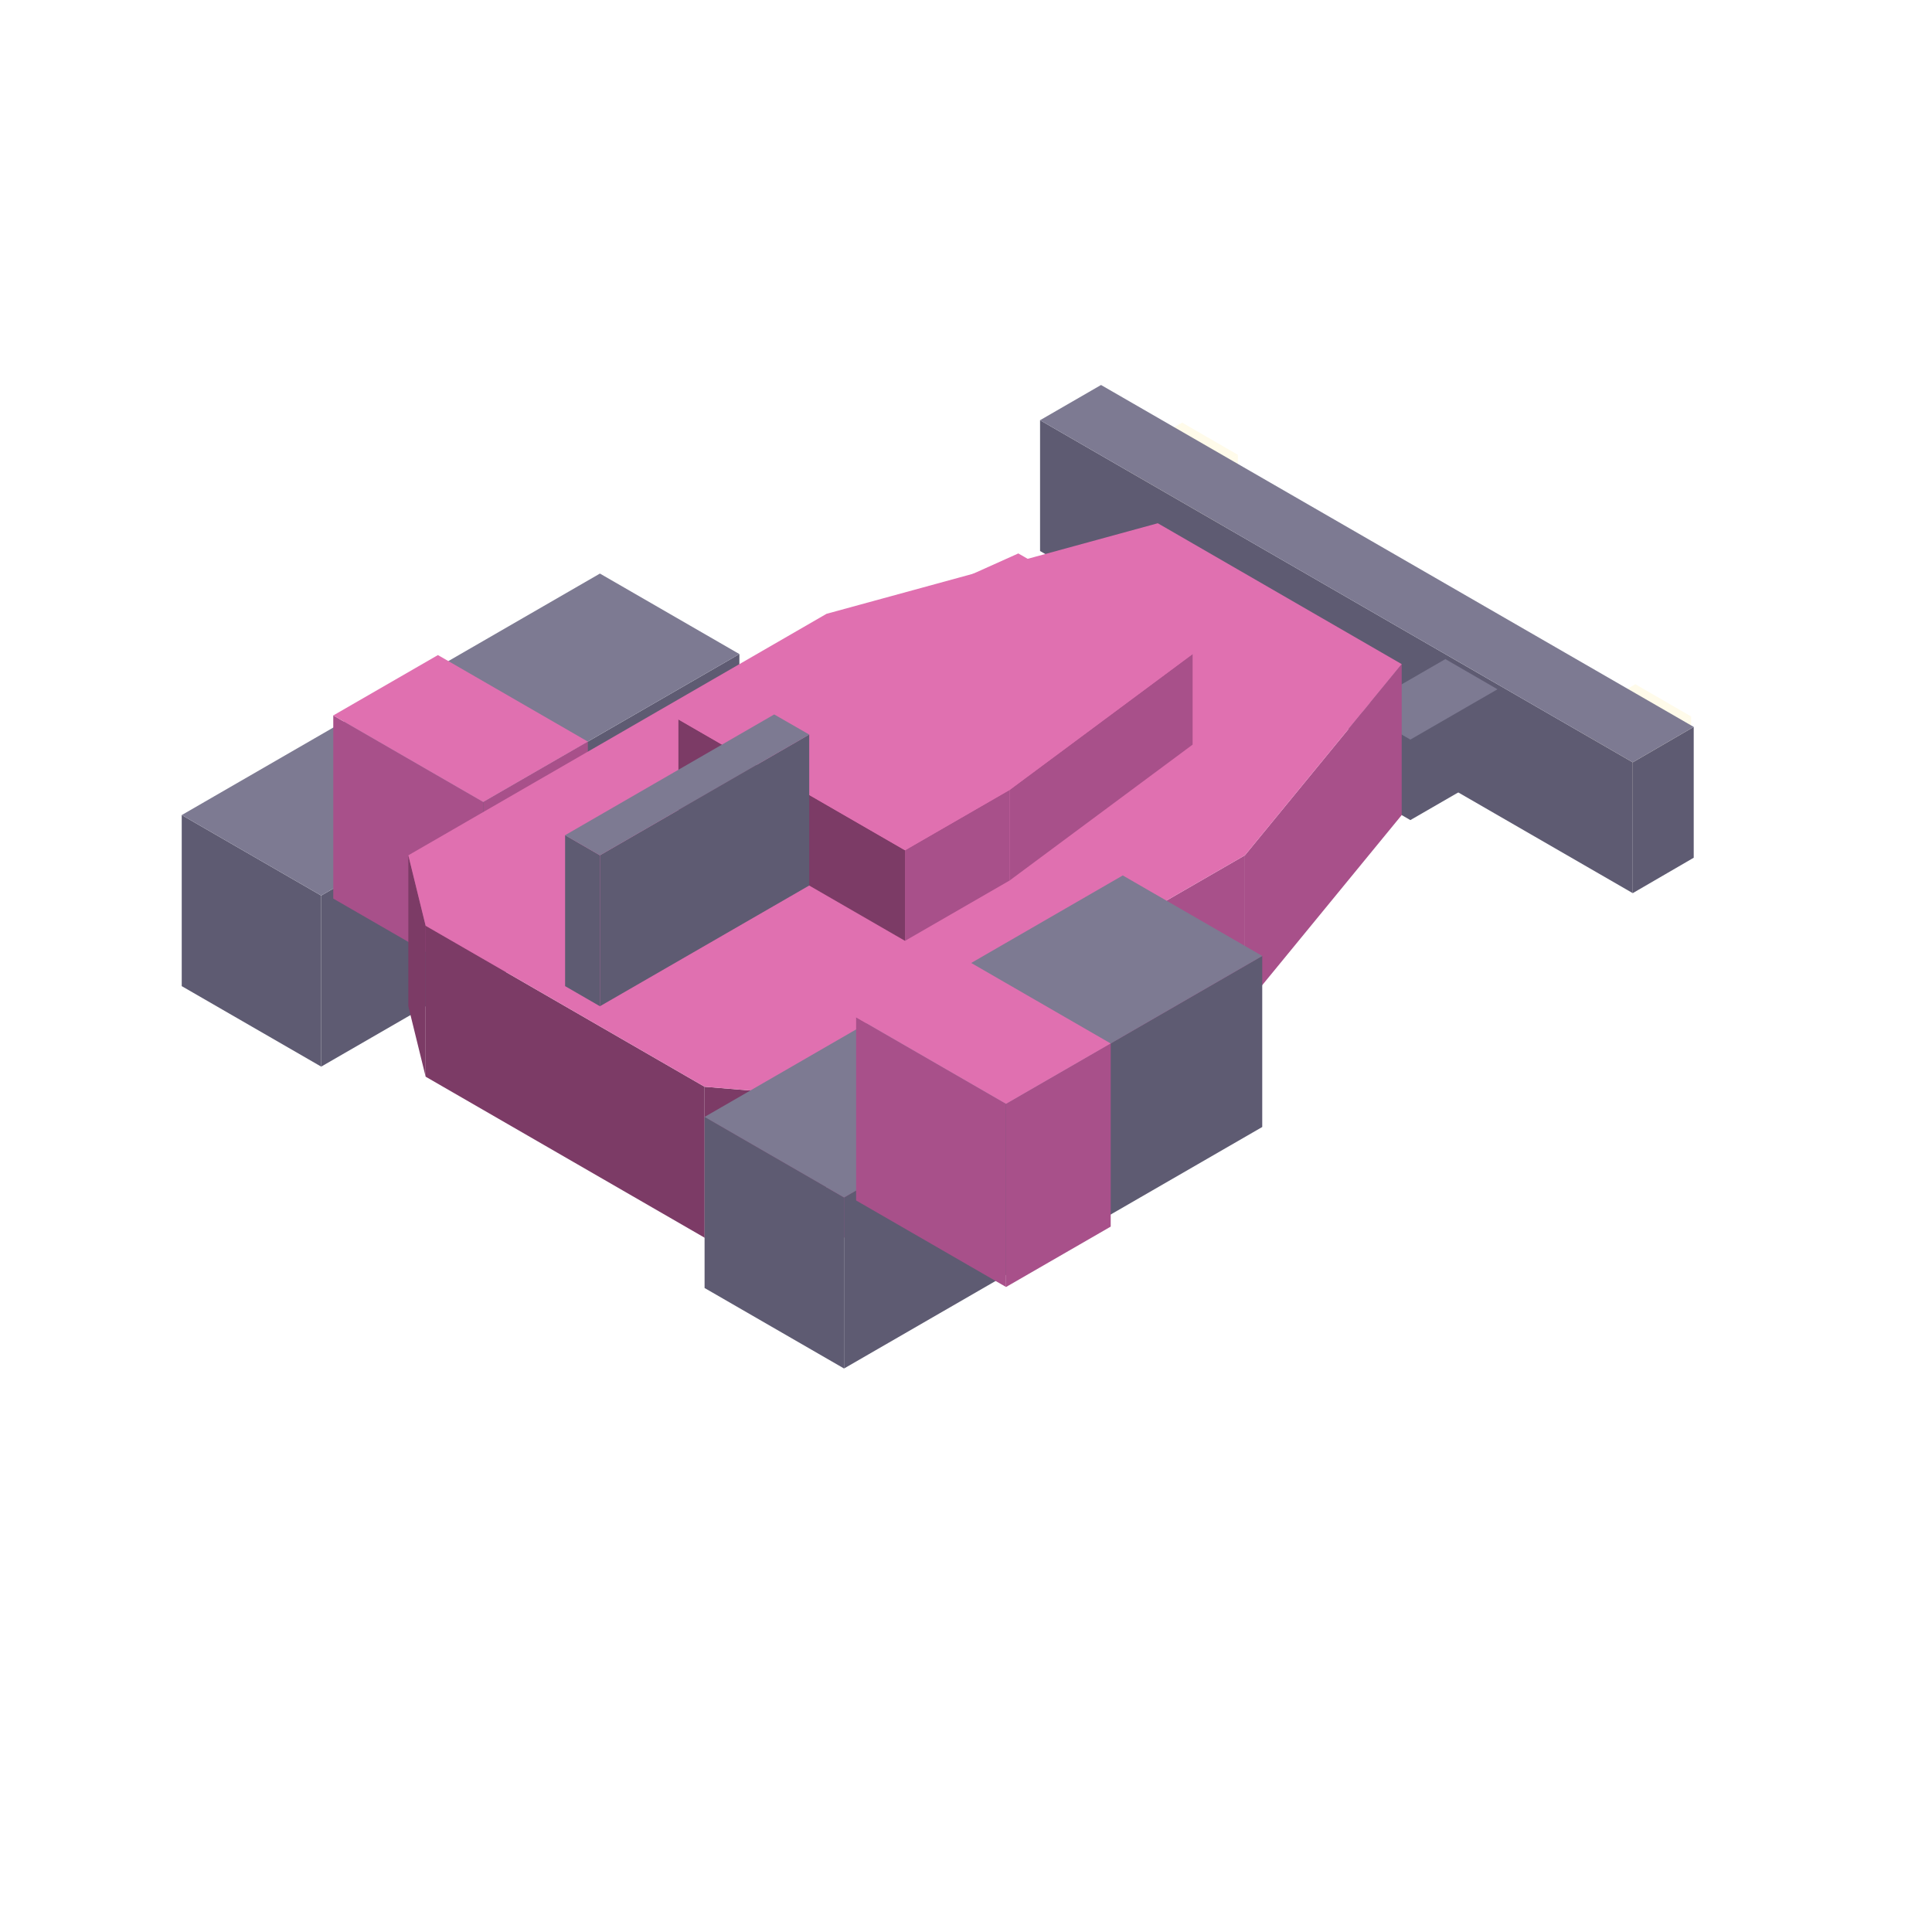
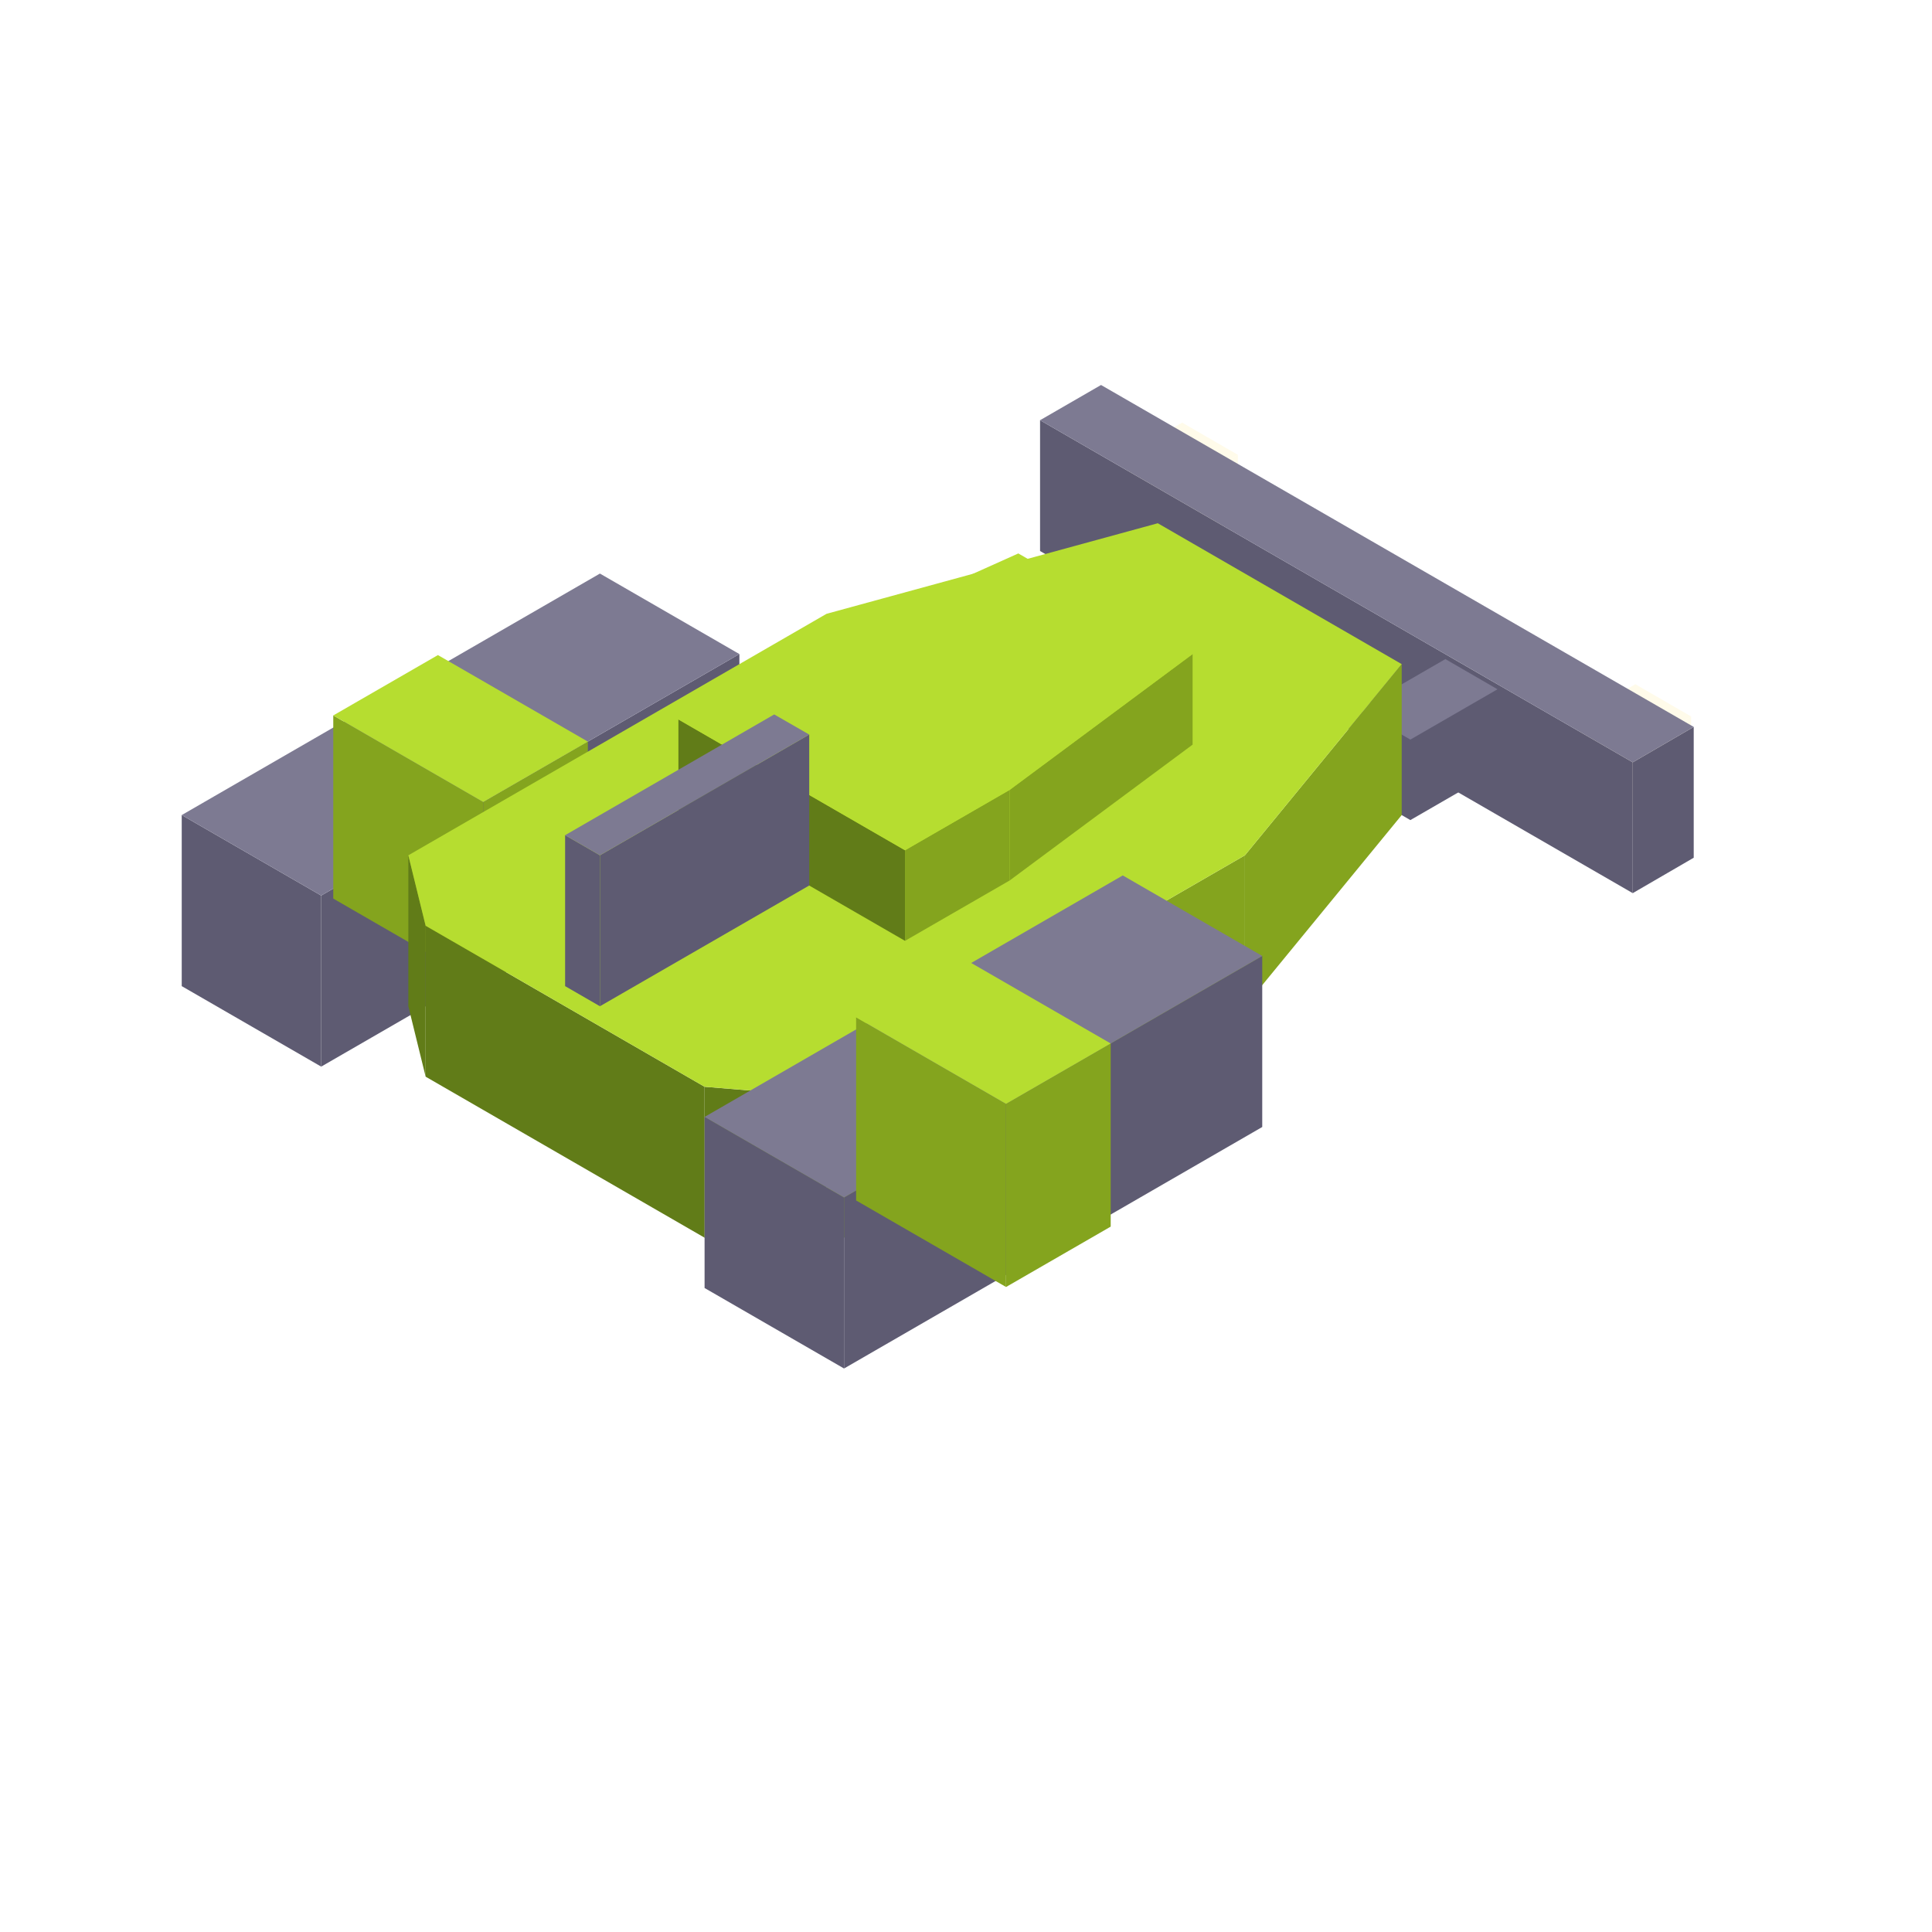
<svg xmlns="http://www.w3.org/2000/svg" width="42" height="42" viewBox="0 0 96 96">
  <polygon fill="#fffbea" points="58.74,24.20 61.51,22.60 61.51,25.80 58.74,27.40" />
  <polygon fill="#fffbea" points="55.97,22.60 58.74,24.20 58.74,27.40 55.97,25.80" />
  <polygon fill="#fffbea" points="58.74,21.00 61.51,22.60 58.74,24.20 55.97,22.60" />
  <polygon fill="#fffbea" points="81.26,37.20 84.03,35.60 84.03,38.80 81.26,40.40" />
  <polygon fill="#fffbea" points="78.48,35.60 81.26,37.20 81.26,40.40 78.48,38.80" />
  <polygon fill="#fffbea" points="81.26,34.00 84.03,35.60 81.26,37.20 78.48,35.60" />
  <polygon fill="#5e5b72" points="57.96,29.75 62.29,27.25 62.29,31.25 57.96,33.75" />
  <polygon fill="#5e5b72" points="55.36,28.25 57.96,29.75 57.96,33.75 55.36,32.25" />
  <polygon fill="#7d7a92" points="55.36,28.25 59.69,25.75 62.29,27.25 57.96,29.75" />
  <polygon fill="#5e5b72" points="81.13,37.88 84.16,36.12 84.16,42.62 81.13,44.38" />
  <polygon fill="#5e5b72" points="51.68,20.88 81.13,37.88 81.13,44.38 51.68,27.38" />
  <polygon fill="#7d7a92" points="51.68,20.88 54.71,19.13 84.16,36.12 81.13,37.88" />
  <polygon fill="#5e5b72" points="70.08,36.75 74.41,34.25 74.41,38.25 70.08,40.75" />
  <polygon fill="#5e5b72" points="67.49,35.25 70.08,36.75 70.08,40.75 67.49,39.25" />
  <polygon fill="#7d7a92" points="67.49,35.25 71.82,32.75 74.41,34.25 70.08,36.75" />
  <polygon fill="#5e5b72" points="15.96,44.50 36.74,32.50 36.74,41.00 15.96,53.00" />
  <polygon fill="#5e5b72" points="9.03,40.50 15.96,44.50 15.96,53.00 9.03,49.00" />
  <polygon fill="#7d7a92" points="9.03,40.50 29.81,28.50 36.74,32.50 15.96,44.50" />
-   <polygon fill="#a8508a" points="24.01,39.85 29.21,36.85 29.21,45.95 24.01,48.95" />
-   <polygon fill="#a8508a" points="16.56,35.55 24.01,39.85 24.01,48.95 16.56,44.65" />
-   <polygon fill="#e070b0" points="16.56,35.55 21.76,32.55 29.21,36.85 24.01,39.85" />
-   <polygon fill="#a8508a" points="61.86,42.50 69.65,33.00 69.65,40.50 61.86,50.00" />
-   <polygon fill="#a8508a" points="41.07,54.50 61.86,42.50 61.86,50.00 41.07,62.00" />
-   <polygon fill="#7c3b66" points="35.01,54.00 41.07,54.50 41.07,62.00 35.01,61.50" />
-   <polygon fill="#7c3b66" points="21.15,46.00 35.01,54.00 35.01,61.50 21.15,53.50" />
-   <polygon fill="#7c3b66" points="20.29,42.50 21.15,46.00 21.15,53.50 20.29,50.00" />
-   <polygon fill="#e070b0" points="57.53,26.00 69.65,33.00 61.86,42.50 41.07,54.50 35.01,54.00 21.15,46.00 20.29,42.50 41.07,30.50" />
+   <polygon fill="#84a41e" points="24.01,39.85 29.21,36.85 29.21,45.95 24.01,48.95" />
+   <polygon fill="#84a41e" points="16.56,35.55 24.01,39.85 24.01,48.95 16.56,44.65" />
+   <polygon fill="#b6dd30" points="16.56,35.55 21.76,32.55 29.21,36.85 24.01,39.85" />
+   <polygon fill="#84a41e" points="61.86,42.50 69.65,33.00 69.65,40.50 61.86,50.00" />
+   <polygon fill="#84a41e" points="41.07,54.50 61.86,42.50 61.86,50.00 41.07,62.00" />
+   <polygon fill="#617c18" points="35.01,54.00 41.07,54.50 41.07,62.00 35.01,61.50" />
+   <polygon fill="#617c18" points="21.15,46.00 35.01,54.00 35.01,61.50 21.15,53.50" />
+   <polygon fill="#617c18" points="20.29,42.50 21.15,46.00 21.15,53.50 20.29,50.00" />
+   <polygon fill="#b6dd30" points="57.53,26.00 69.65,33.00 61.86,42.50 41.07,54.50 35.01,54.00 21.15,46.00 20.29,42.50 41.07,30.50" />
  <polygon fill="#5e5b72" points="41.94,59.50 62.72,47.50 62.72,56.00 41.94,68.00" />
  <polygon fill="#5e5b72" points="35.01,55.50 41.94,59.50 41.94,68.00 35.01,64.00" />
  <polygon fill="#7d7a92" points="35.01,55.50 55.79,43.50 62.72,47.50 41.94,59.50" />
-   <polygon fill="#a8508a" points="49.99,54.85 55.19,51.85 55.19,60.95 49.99,63.95" />
-   <polygon fill="#a8508a" points="42.54,50.55 49.99,54.85 49.99,63.95 42.54,59.65" />
-   <polygon fill="#e070b0" points="42.54,50.55 47.74,47.55 55.19,51.85 49.99,54.85" />
-   <polygon fill="#a8508a" points="50.17,39.25 59.26,32.50 59.26,37.00 50.17,43.75" />
-   <polygon fill="#a8508a" points="44.97,42.25 50.17,39.25 50.17,43.75 44.97,46.75" />
-   <polygon fill="#7c3b66" points="33.71,35.75 44.97,42.25 44.97,46.75 33.71,40.25" />
-   <polygon fill="#e070b0" points="50.60,27.50 59.26,32.50 50.17,39.25 44.97,42.25 33.71,35.75 38.91,32.75" />
+   <polygon fill="#84a41e" points="49.99,54.85 55.19,51.85 55.19,60.95 49.99,63.95" />
+   <polygon fill="#84a41e" points="42.54,50.55 49.99,54.85 49.99,63.95 42.54,59.65" />
+   <polygon fill="#b6dd30" points="42.54,50.55 47.74,47.55 55.19,51.85 49.99,54.85" />
+   <polygon fill="#84a41e" points="50.17,39.25 59.26,32.50 59.26,37.00 50.17,43.75" />
+   <polygon fill="#84a41e" points="44.97,42.25 50.17,39.25 50.17,43.75 44.97,46.75" />
+   <polygon fill="#617c18" points="33.71,35.75 44.97,42.25 44.97,46.75 33.71,40.25" />
+   <polygon fill="#b6dd30" points="50.60,27.50 59.26,32.50 50.17,39.25 44.97,42.25 33.71,35.75 38.91,32.75" />
  <polygon fill="#5e5b72" points="29.81,42.50 40.21,36.50 40.21,44.00 29.81,50.00" />
  <polygon fill="#5e5b72" points="28.08,41.50 29.81,42.50 29.81,50.00 28.08,49.00" />
  <polygon fill="#7d7a92" points="28.08,41.50 38.47,35.50 40.21,36.50 29.81,42.50" />
</svg>
